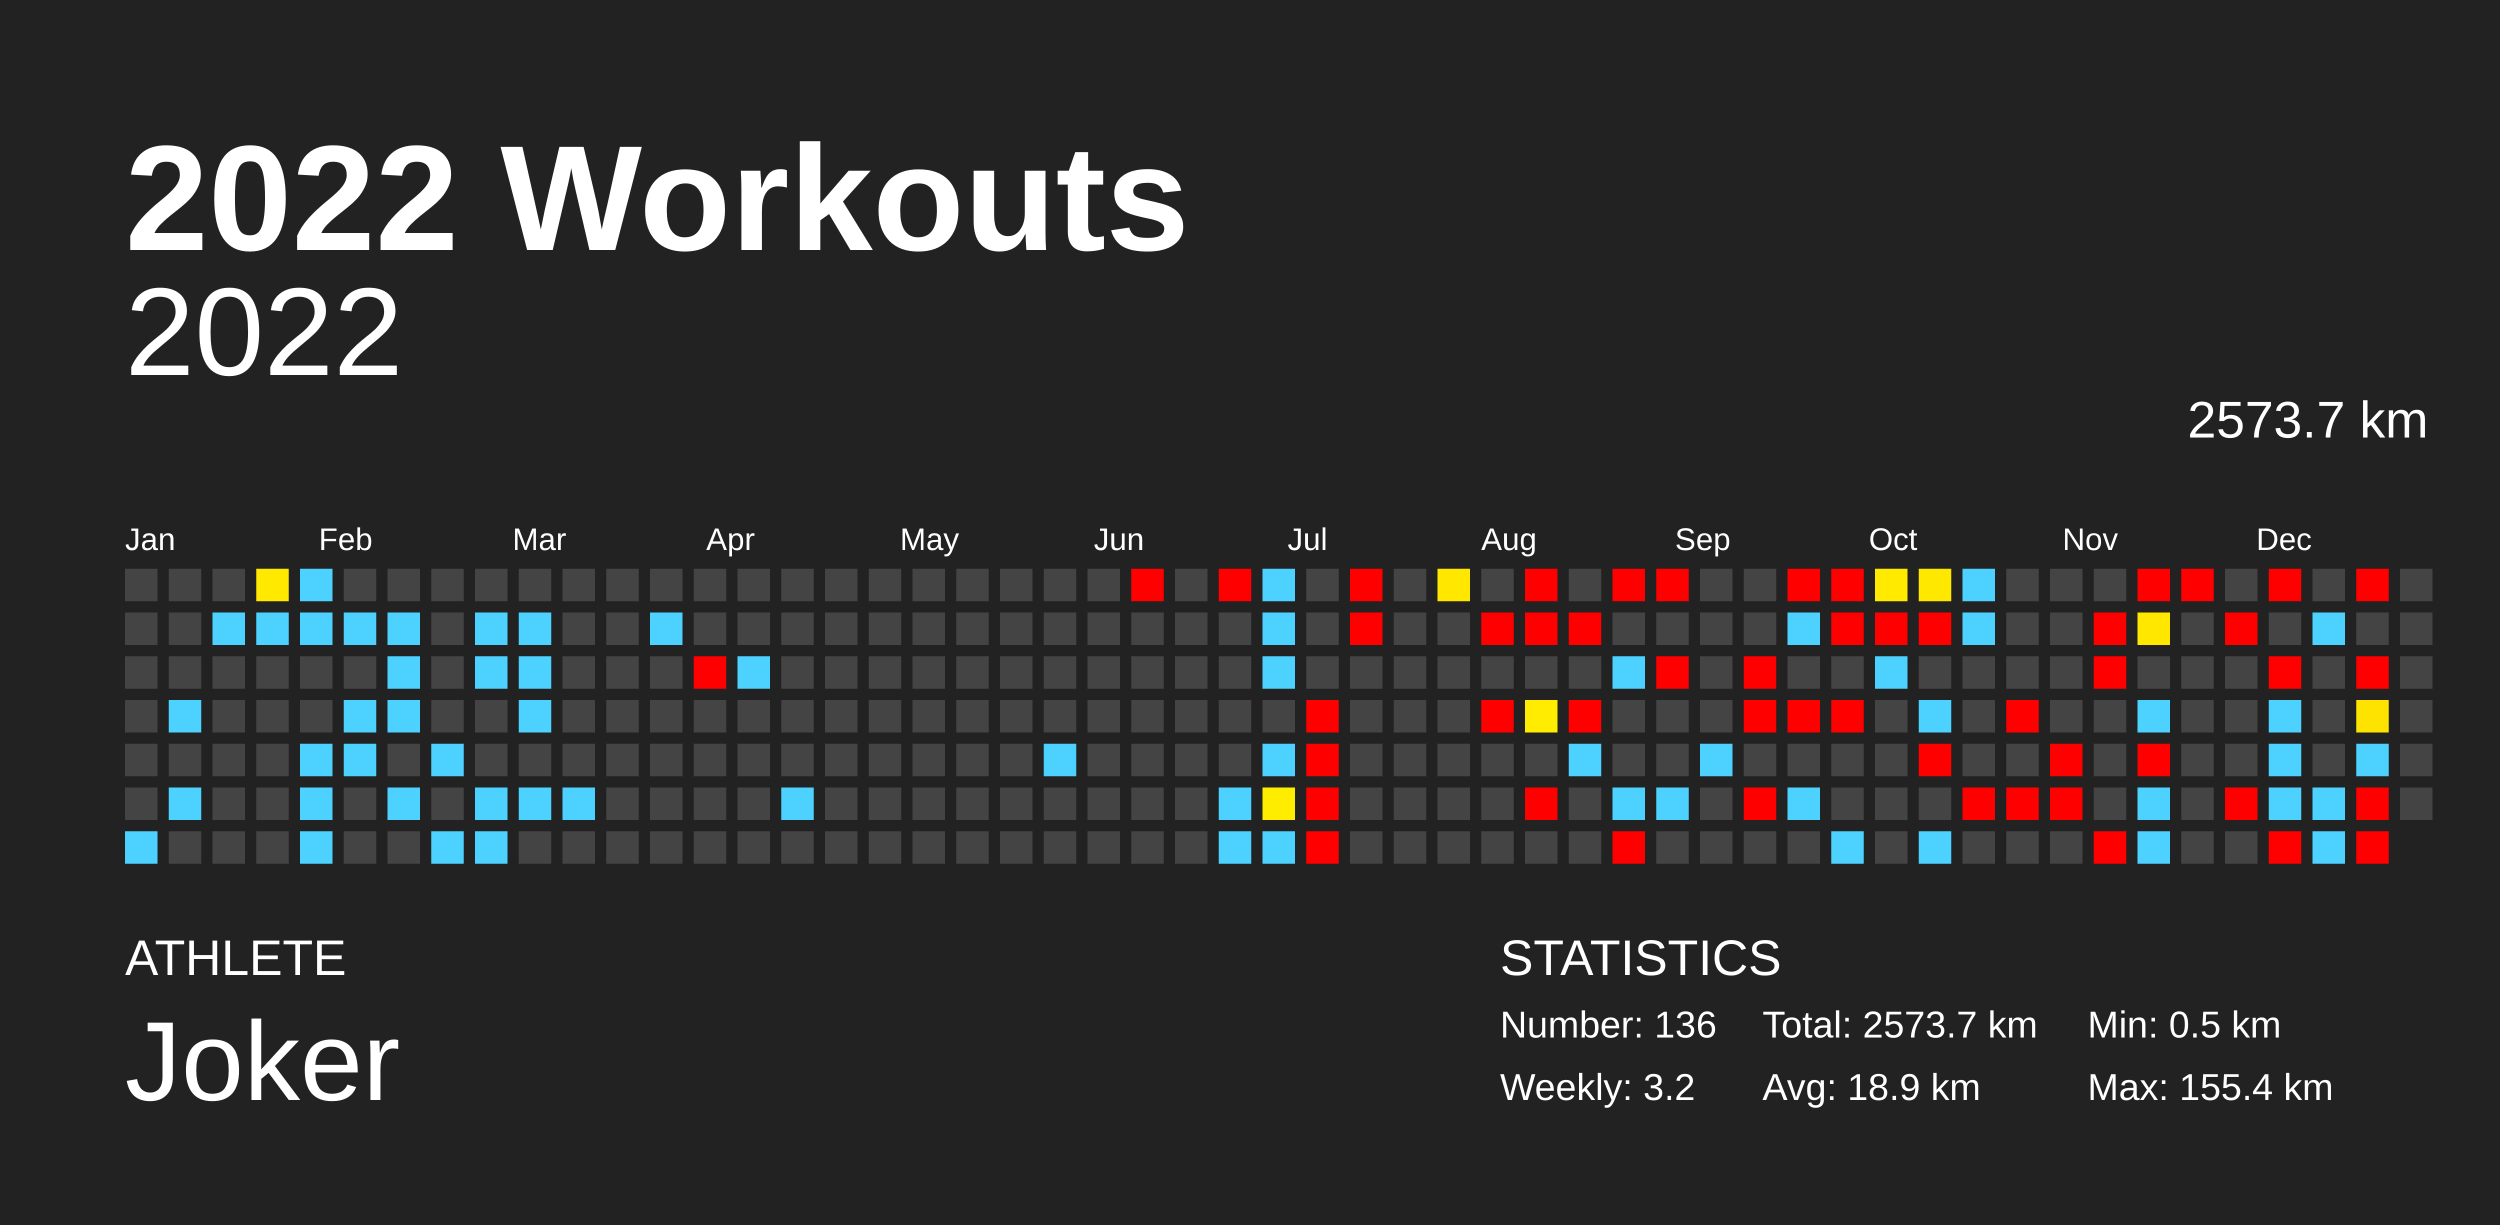
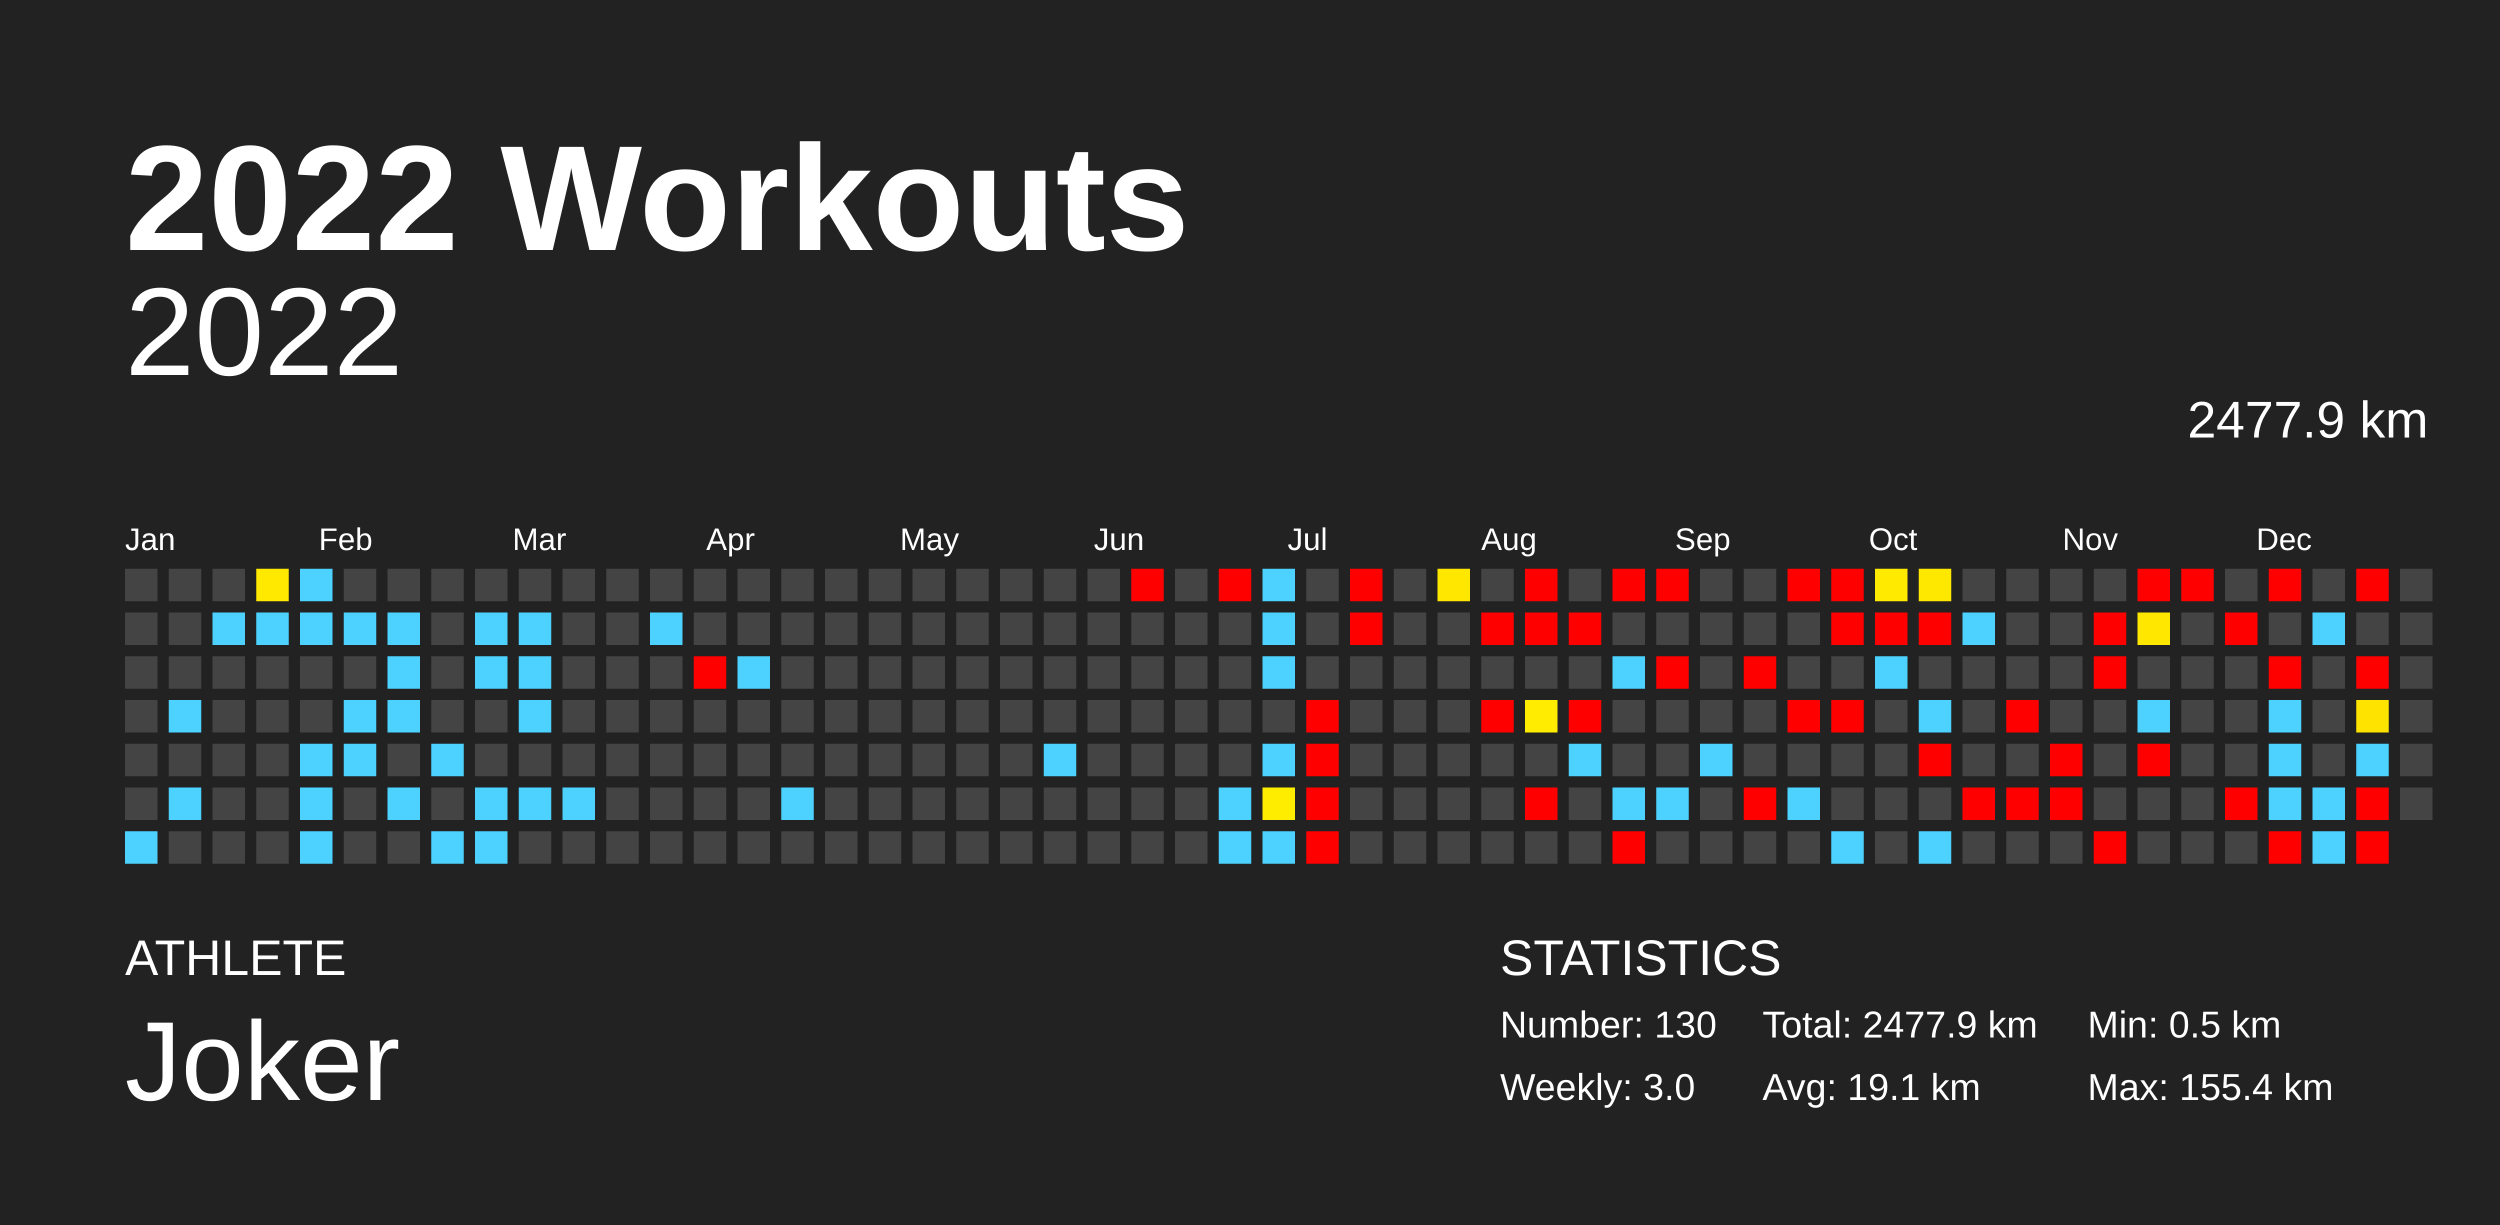
<svg xmlns="http://www.w3.org/2000/svg" baseProfile="full" height="98mm" version="1.1" viewBox="0,0,200,98" width="200mm">
  <defs />
  <rect fill="#222222" height="98" width="200" x="0" y="0" />
  <text fill="#FFFFFF" style="font-size:12px; font-family:Arial; font-weight:bold;" x="10" y="20">2022 Workouts</text>
  <text fill="#FFFFFF" style="font-size:4px; font-family:Arial" x="10" y="78">ATHLETE</text>
  <text fill="#FFFFFF" style="font-size:9px; font-family:Arial" x="10" y="88">Joker</text>
  <text fill="#FFFFFF" style="font-size:4px; font-family:Arial" x="120" y="78">STATISTICS</text>
-   <text fill="#FFFFFF" style="font-size:3px; font-family:Arial" x="120" y="83">Number: 136</text>
-   <text fill="#FFFFFF" style="font-size:3px; font-family:Arial" x="120" y="88">Weekly: 3.2</text>
-   <text fill="#FFFFFF" style="font-size:3px; font-family:Arial" x="141" y="83">Total: 2573.7 km</text>
-   <text fill="#FFFFFF" style="font-size:3px; font-family:Arial" x="141" y="88">Avg: 18.9 km</text>
+   <text fill="#FFFFFF" style="font-size:3px; font-family:Arial" x="120" y="83">Number: 130</text>
+   <text fill="#FFFFFF" style="font-size:3px; font-family:Arial" x="120" y="88">Weekly: 3.0</text>
+   <text fill="#FFFFFF" style="font-size:3px; font-family:Arial" x="141" y="83">Total: 2477.9 km</text>
+   <text fill="#FFFFFF" style="font-size:3px; font-family:Arial" x="141" y="88">Avg: 19.1 km</text>
  <text fill="#FFFFFF" style="font-size:3px; font-family:Arial" x="167" y="83">Min: 0.5 km</text>
  <text fill="#FFFFFF" style="font-size:3px; font-family:Arial" x="167" y="88">Max: 155.4 km</text>
  <text alignment-baseline="hanging" fill="#FFFFFF" style="font-size:10.0px; font-family:Arial;" x="10" y="30">2022</text>
-   <text alignment-baseline="hanging" fill="#FFFFFF" style="font-size:4.125px; font-family:Arial;" x="175" y="35">2573.7 km</text>
+   <text alignment-baseline="hanging" fill="#FFFFFF" style="font-size:4.125px; font-family:Arial;" x="175" y="35">2477.9 km</text>
  <text fill="#FFFFFF" style="font-size:2.5px; font-family:Arial" x="10.0" y="44">Jan</text>
  <text fill="#FFFFFF" style="font-size:2.5px; font-family:Arial" x="25.5" y="44">Feb</text>
  <text fill="#FFFFFF" style="font-size:2.5px; font-family:Arial" x="41.0" y="44">Mar</text>
  <text fill="#FFFFFF" style="font-size:2.5px; font-family:Arial" x="56.5" y="44">Apr</text>
  <text fill="#FFFFFF" style="font-size:2.5px; font-family:Arial" x="72.0" y="44">May</text>
  <text fill="#FFFFFF" style="font-size:2.5px; font-family:Arial" x="87.5" y="44">Jun</text>
  <text fill="#FFFFFF" style="font-size:2.5px; font-family:Arial" x="103.0" y="44">Jul</text>
  <text fill="#FFFFFF" style="font-size:2.5px; font-family:Arial" x="118.5" y="44">Aug</text>
  <text fill="#FFFFFF" style="font-size:2.5px; font-family:Arial" x="134.0" y="44">Sep</text>
  <text fill="#FFFFFF" style="font-size:2.5px; font-family:Arial" x="149.5" y="44">Oct</text>
  <text fill="#FFFFFF" style="font-size:2.5px; font-family:Arial" x="165.0" y="44">Nov</text>
  <text fill="#FFFFFF" style="font-size:2.5px; font-family:Arial" x="180.5" y="44">Dec</text>
  <rect fill="#444444" height="2.6" width="2.6" x="10.0" y="45.5" />
  <rect fill="#444444" height="2.6" width="2.6" x="10.0" y="49.0" />
  <rect fill="#444444" height="2.6" width="2.6" x="10.0" y="52.5" />
  <rect fill="#444444" height="2.6" width="2.6" x="10.0" y="56.0" />
  <rect fill="#444444" height="2.6" width="2.6" x="10.0" y="59.5" />
  <rect fill="#444444" height="2.6" width="2.6" x="10.0" y="63.0" />
  <rect fill="#4dd2ff" height="2.6" width="2.6" x="10.0" y="66.5" />
  <rect fill="#444444" height="2.6" width="2.6" x="13.5" y="45.5" />
  <rect fill="#444444" height="2.6" width="2.6" x="13.5" y="49.0" />
  <rect fill="#444444" height="2.6" width="2.6" x="13.5" y="52.5" />
  <rect fill="#4dd2ff" height="2.6" width="2.6" x="13.5" y="56.0" />
  <rect fill="#444444" height="2.6" width="2.6" x="13.5" y="59.5" />
  <rect fill="#4dd2ff" height="2.6" width="2.6" x="13.5" y="63.0" />
  <rect fill="#444444" height="2.6" width="2.6" x="13.5" y="66.5" />
  <rect fill="#444444" height="2.6" width="2.6" x="17.0" y="45.5" />
  <rect fill="#4dd2ff" height="2.6" width="2.6" x="17.0" y="49.0" />
  <rect fill="#444444" height="2.6" width="2.6" x="17.0" y="52.5" />
  <rect fill="#444444" height="2.6" width="2.6" x="17.0" y="56.0" />
  <rect fill="#444444" height="2.6" width="2.6" x="17.0" y="59.5" />
  <rect fill="#444444" height="2.6" width="2.6" x="17.0" y="63.0" />
  <rect fill="#444444" height="2.6" width="2.6" x="17.0" y="66.5" />
  <rect fill="#ffe900" height="2.6" width="2.6" x="20.5" y="45.5" />
  <rect fill="#4dd2ff" height="2.6" width="2.6" x="20.5" y="49.0" />
  <rect fill="#444444" height="2.6" width="2.6" x="20.5" y="52.5" />
  <rect fill="#444444" height="2.6" width="2.6" x="20.5" y="56.0" />
  <rect fill="#444444" height="2.6" width="2.6" x="20.5" y="59.5" />
  <rect fill="#444444" height="2.6" width="2.6" x="20.5" y="63.0" />
  <rect fill="#444444" height="2.6" width="2.6" x="20.5" y="66.5" />
  <rect fill="#4dd2ff" height="2.6" width="2.6" x="24.0" y="45.5" />
  <rect fill="#4dd2ff" height="2.6" width="2.6" x="24.0" y="49.0" />
  <rect fill="#444444" height="2.6" width="2.6" x="24.0" y="52.5" />
  <rect fill="#444444" height="2.6" width="2.6" x="24.0" y="56.0" />
  <rect fill="#4dd2ff" height="2.6" width="2.6" x="24.0" y="59.5" />
  <rect fill="#4dd2ff" height="2.6" width="2.6" x="24.0" y="63.0" />
  <rect fill="#4dd2ff" height="2.6" width="2.6" x="24.0" y="66.5" />
  <rect fill="#444444" height="2.6" width="2.6" x="27.5" y="45.5" />
  <rect fill="#4dd2ff" height="2.6" width="2.6" x="27.5" y="49.0" />
  <rect fill="#444444" height="2.6" width="2.6" x="27.5" y="52.5" />
  <rect fill="#4dd2ff" height="2.6" width="2.6" x="27.5" y="56.0" />
  <rect fill="#4dd2ff" height="2.6" width="2.6" x="27.5" y="59.5" />
  <rect fill="#444444" height="2.6" width="2.6" x="27.5" y="63.0" />
  <rect fill="#444444" height="2.6" width="2.6" x="27.5" y="66.5" />
  <rect fill="#444444" height="2.6" width="2.6" x="31.0" y="45.5" />
  <rect fill="#4dd2ff" height="2.6" width="2.6" x="31.0" y="49.0" />
  <rect fill="#4dd2ff" height="2.6" width="2.6" x="31.0" y="52.5" />
  <rect fill="#4dd2ff" height="2.6" width="2.6" x="31.0" y="56.0" />
  <rect fill="#444444" height="2.6" width="2.6" x="31.0" y="59.5" />
  <rect fill="#4dd2ff" height="2.6" width="2.6" x="31.0" y="63.0" />
  <rect fill="#444444" height="2.6" width="2.6" x="31.0" y="66.5" />
  <rect fill="#444444" height="2.6" width="2.6" x="34.5" y="45.5" />
  <rect fill="#444444" height="2.6" width="2.6" x="34.5" y="49.0" />
  <rect fill="#444444" height="2.6" width="2.6" x="34.5" y="52.5" />
  <rect fill="#444444" height="2.6" width="2.6" x="34.5" y="56.0" />
  <rect fill="#4dd2ff" height="2.6" width="2.6" x="34.5" y="59.5" />
  <rect fill="#444444" height="2.6" width="2.6" x="34.5" y="63.0" />
  <rect fill="#4dd2ff" height="2.6" width="2.6" x="34.5" y="66.5" />
  <rect fill="#444444" height="2.6" width="2.6" x="38.0" y="45.5" />
  <rect fill="#4dd2ff" height="2.6" width="2.6" x="38.0" y="49.0" />
  <rect fill="#4dd2ff" height="2.6" width="2.6" x="38.0" y="52.5" />
  <rect fill="#444444" height="2.6" width="2.6" x="38.0" y="56.0" />
  <rect fill="#444444" height="2.6" width="2.6" x="38.0" y="59.5" />
  <rect fill="#4dd2ff" height="2.6" width="2.6" x="38.0" y="63.0" />
  <rect fill="#4dd2ff" height="2.6" width="2.6" x="38.0" y="66.5" />
  <rect fill="#444444" height="2.6" width="2.6" x="41.5" y="45.5" />
  <rect fill="#4dd2ff" height="2.6" width="2.6" x="41.5" y="49.0" />
  <rect fill="#4dd2ff" height="2.6" width="2.6" x="41.5" y="52.5" />
  <rect fill="#4dd2ff" height="2.6" width="2.6" x="41.5" y="56.0" />
  <rect fill="#444444" height="2.6" width="2.6" x="41.5" y="59.5" />
  <rect fill="#4dd2ff" height="2.6" width="2.6" x="41.5" y="63.0" />
  <rect fill="#444444" height="2.6" width="2.6" x="41.5" y="66.5" />
  <rect fill="#444444" height="2.6" width="2.6" x="45.0" y="45.5" />
  <rect fill="#444444" height="2.6" width="2.6" x="45.0" y="49.0" />
  <rect fill="#444444" height="2.6" width="2.6" x="45.0" y="52.5" />
  <rect fill="#444444" height="2.6" width="2.6" x="45.0" y="56.0" />
  <rect fill="#444444" height="2.6" width="2.6" x="45.0" y="59.5" />
  <rect fill="#4dd2ff" height="2.6" width="2.6" x="45.0" y="63.0" />
  <rect fill="#444444" height="2.6" width="2.6" x="45.0" y="66.5" />
  <rect fill="#444444" height="2.6" width="2.6" x="48.5" y="45.5" />
  <rect fill="#444444" height="2.6" width="2.6" x="48.5" y="49.0" />
  <rect fill="#444444" height="2.6" width="2.6" x="48.5" y="52.5" />
  <rect fill="#444444" height="2.6" width="2.6" x="48.5" y="56.0" />
  <rect fill="#444444" height="2.6" width="2.6" x="48.5" y="59.5" />
  <rect fill="#444444" height="2.6" width="2.6" x="48.5" y="63.0" />
  <rect fill="#444444" height="2.6" width="2.6" x="48.5" y="66.5" />
  <rect fill="#444444" height="2.6" width="2.6" x="52.0" y="45.5" />
  <rect fill="#4dd2ff" height="2.6" width="2.6" x="52.0" y="49.0" />
  <rect fill="#444444" height="2.6" width="2.6" x="52.0" y="52.5" />
  <rect fill="#444444" height="2.6" width="2.6" x="52.0" y="56.0" />
  <rect fill="#444444" height="2.6" width="2.6" x="52.0" y="59.5" />
  <rect fill="#444444" height="2.6" width="2.6" x="52.0" y="63.0" />
  <rect fill="#444444" height="2.6" width="2.6" x="52.0" y="66.5" />
  <rect fill="#444444" height="2.6" width="2.6" x="55.5" y="45.5" />
  <rect fill="#444444" height="2.6" width="2.6" x="55.5" y="49.0" />
  <rect fill="red" height="2.6" width="2.6" x="55.5" y="52.5" />
  <rect fill="#444444" height="2.6" width="2.6" x="55.5" y="56.0" />
  <rect fill="#444444" height="2.6" width="2.6" x="55.5" y="59.5" />
  <rect fill="#444444" height="2.6" width="2.6" x="55.5" y="63.0" />
  <rect fill="#444444" height="2.6" width="2.6" x="55.5" y="66.5" />
  <rect fill="#444444" height="2.6" width="2.6" x="59.0" y="45.5" />
  <rect fill="#444444" height="2.6" width="2.6" x="59.0" y="49.0" />
  <rect fill="#4dd2ff" height="2.6" width="2.6" x="59.0" y="52.5" />
  <rect fill="#444444" height="2.6" width="2.6" x="59.0" y="56.0" />
  <rect fill="#444444" height="2.6" width="2.6" x="59.0" y="59.5" />
  <rect fill="#444444" height="2.6" width="2.6" x="59.0" y="63.0" />
  <rect fill="#444444" height="2.6" width="2.6" x="59.0" y="66.5" />
  <rect fill="#444444" height="2.6" width="2.6" x="62.5" y="45.5" />
  <rect fill="#444444" height="2.6" width="2.6" x="62.5" y="49.0" />
  <rect fill="#444444" height="2.6" width="2.6" x="62.5" y="52.5" />
  <rect fill="#444444" height="2.6" width="2.6" x="62.5" y="56.0" />
  <rect fill="#444444" height="2.6" width="2.6" x="62.5" y="59.5" />
  <rect fill="#4dd2ff" height="2.6" width="2.6" x="62.5" y="63.0" />
  <rect fill="#444444" height="2.6" width="2.6" x="62.5" y="66.5" />
  <rect fill="#444444" height="2.6" width="2.6" x="66.0" y="45.5" />
  <rect fill="#444444" height="2.6" width="2.6" x="66.0" y="49.0" />
  <rect fill="#444444" height="2.6" width="2.6" x="66.0" y="52.5" />
  <rect fill="#444444" height="2.6" width="2.6" x="66.0" y="56.0" />
  <rect fill="#444444" height="2.6" width="2.6" x="66.0" y="59.5" />
  <rect fill="#444444" height="2.6" width="2.6" x="66.0" y="63.0" />
  <rect fill="#444444" height="2.6" width="2.6" x="66.0" y="66.5" />
  <rect fill="#444444" height="2.6" width="2.6" x="69.5" y="45.5" />
  <rect fill="#444444" height="2.6" width="2.6" x="69.5" y="49.0" />
  <rect fill="#444444" height="2.6" width="2.6" x="69.5" y="52.5" />
  <rect fill="#444444" height="2.6" width="2.6" x="69.5" y="56.0" />
  <rect fill="#444444" height="2.6" width="2.6" x="69.5" y="59.5" />
  <rect fill="#444444" height="2.6" width="2.6" x="69.5" y="63.0" />
  <rect fill="#444444" height="2.6" width="2.6" x="69.5" y="66.5" />
  <rect fill="#444444" height="2.6" width="2.6" x="73.0" y="45.5" />
  <rect fill="#444444" height="2.6" width="2.6" x="73.0" y="49.0" />
  <rect fill="#444444" height="2.6" width="2.6" x="73.0" y="52.5" />
  <rect fill="#444444" height="2.6" width="2.6" x="73.0" y="56.0" />
  <rect fill="#444444" height="2.6" width="2.6" x="73.0" y="59.5" />
  <rect fill="#444444" height="2.6" width="2.6" x="73.0" y="63.0" />
  <rect fill="#444444" height="2.6" width="2.6" x="73.0" y="66.5" />
  <rect fill="#444444" height="2.6" width="2.6" x="76.5" y="45.5" />
  <rect fill="#444444" height="2.6" width="2.6" x="76.5" y="49.0" />
  <rect fill="#444444" height="2.6" width="2.6" x="76.5" y="52.5" />
  <rect fill="#444444" height="2.6" width="2.6" x="76.5" y="56.0" />
  <rect fill="#444444" height="2.6" width="2.6" x="76.5" y="59.5" />
  <rect fill="#444444" height="2.6" width="2.6" x="76.5" y="63.0" />
  <rect fill="#444444" height="2.6" width="2.6" x="76.5" y="66.5" />
  <rect fill="#444444" height="2.6" width="2.6" x="80.0" y="45.5" />
  <rect fill="#444444" height="2.6" width="2.6" x="80.0" y="49.0" />
  <rect fill="#444444" height="2.6" width="2.6" x="80.0" y="52.5" />
  <rect fill="#444444" height="2.6" width="2.6" x="80.0" y="56.0" />
  <rect fill="#444444" height="2.6" width="2.6" x="80.0" y="59.5" />
  <rect fill="#444444" height="2.6" width="2.6" x="80.0" y="63.0" />
  <rect fill="#444444" height="2.6" width="2.6" x="80.0" y="66.5" />
  <rect fill="#444444" height="2.6" width="2.6" x="83.5" y="45.5" />
  <rect fill="#444444" height="2.6" width="2.6" x="83.5" y="49.0" />
  <rect fill="#444444" height="2.6" width="2.6" x="83.5" y="52.5" />
  <rect fill="#444444" height="2.6" width="2.6" x="83.5" y="56.0" />
  <rect fill="#4dd2ff" height="2.6" width="2.6" x="83.5" y="59.5" />
  <rect fill="#444444" height="2.6" width="2.6" x="83.5" y="63.0" />
  <rect fill="#444444" height="2.6" width="2.6" x="83.5" y="66.5" />
  <rect fill="#444444" height="2.6" width="2.6" x="87.0" y="45.5" />
  <rect fill="#444444" height="2.6" width="2.6" x="87.0" y="49.0" />
  <rect fill="#444444" height="2.6" width="2.6" x="87.0" y="52.5" />
  <rect fill="#444444" height="2.6" width="2.6" x="87.0" y="56.0" />
  <rect fill="#444444" height="2.6" width="2.6" x="87.0" y="59.5" />
  <rect fill="#444444" height="2.6" width="2.6" x="87.0" y="63.0" />
  <rect fill="#444444" height="2.6" width="2.6" x="87.0" y="66.5" />
  <rect fill="red" height="2.6" width="2.6" x="90.5" y="45.5" />
  <rect fill="#444444" height="2.6" width="2.6" x="90.5" y="49.0" />
  <rect fill="#444444" height="2.6" width="2.6" x="90.5" y="52.5" />
  <rect fill="#444444" height="2.6" width="2.6" x="90.5" y="56.0" />
  <rect fill="#444444" height="2.6" width="2.6" x="90.5" y="59.5" />
  <rect fill="#444444" height="2.6" width="2.6" x="90.5" y="63.0" />
  <rect fill="#444444" height="2.6" width="2.6" x="90.5" y="66.5" />
  <rect fill="#444444" height="2.6" width="2.6" x="94.0" y="45.5" />
  <rect fill="#444444" height="2.6" width="2.6" x="94.0" y="49.0" />
  <rect fill="#444444" height="2.6" width="2.6" x="94.0" y="52.5" />
  <rect fill="#444444" height="2.6" width="2.6" x="94.0" y="56.0" />
  <rect fill="#444444" height="2.6" width="2.6" x="94.0" y="59.5" />
  <rect fill="#444444" height="2.6" width="2.6" x="94.0" y="63.0" />
  <rect fill="#444444" height="2.6" width="2.6" x="94.0" y="66.5" />
  <rect fill="red" height="2.6" width="2.6" x="97.5" y="45.5" />
  <rect fill="#444444" height="2.6" width="2.6" x="97.5" y="49.0" />
  <rect fill="#444444" height="2.6" width="2.6" x="97.5" y="52.5" />
  <rect fill="#444444" height="2.6" width="2.6" x="97.5" y="56.0" />
  <rect fill="#444444" height="2.6" width="2.6" x="97.5" y="59.5" />
  <rect fill="#4dd2ff" height="2.6" width="2.6" x="97.5" y="63.0" />
  <rect fill="#4dd2ff" height="2.6" width="2.6" x="97.5" y="66.5" />
  <rect fill="#4dd2ff" height="2.6" width="2.6" x="101.0" y="45.5" />
  <rect fill="#4dd2ff" height="2.6" width="2.6" x="101.0" y="49.0" />
  <rect fill="#4dd2ff" height="2.6" width="2.6" x="101.0" y="52.5" />
  <rect fill="#444444" height="2.6" width="2.6" x="101.0" y="56.0" />
  <rect fill="#4dd2ff" height="2.6" width="2.6" x="101.0" y="59.5" />
  <rect fill="#ffed00" height="2.6" width="2.6" x="101.0" y="63.0" />
  <rect fill="#4dd2ff" height="2.6" width="2.6" x="101.0" y="66.5" />
  <rect fill="#444444" height="2.6" width="2.6" x="104.5" y="45.5" />
  <rect fill="#444444" height="2.6" width="2.6" x="104.5" y="49.0" />
  <rect fill="#444444" height="2.6" width="2.6" x="104.5" y="52.5" />
  <rect fill="red" height="2.6" width="2.6" x="104.5" y="56.0" />
  <rect fill="red" height="2.6" width="2.6" x="104.5" y="59.5" />
  <rect fill="red" height="2.6" width="2.6" x="104.5" y="63.0" />
  <rect fill="red" height="2.6" width="2.6" x="104.5" y="66.5" />
  <rect fill="red" height="2.6" width="2.6" x="108.0" y="45.5" />
  <rect fill="red" height="2.6" width="2.6" x="108.0" y="49.0" />
  <rect fill="#444444" height="2.6" width="2.6" x="108.0" y="52.5" />
  <rect fill="#444444" height="2.6" width="2.6" x="108.0" y="56.0" />
  <rect fill="#444444" height="2.6" width="2.6" x="108.0" y="59.5" />
  <rect fill="#444444" height="2.6" width="2.6" x="108.0" y="63.0" />
  <rect fill="#444444" height="2.6" width="2.6" x="108.0" y="66.5" />
  <rect fill="#444444" height="2.6" width="2.6" x="111.5" y="45.5" />
  <rect fill="#444444" height="2.6" width="2.6" x="111.5" y="49.0" />
  <rect fill="#444444" height="2.6" width="2.6" x="111.5" y="52.5" />
  <rect fill="#444444" height="2.6" width="2.6" x="111.5" y="56.0" />
  <rect fill="#444444" height="2.6" width="2.6" x="111.5" y="59.5" />
  <rect fill="#444444" height="2.6" width="2.6" x="111.5" y="63.0" />
  <rect fill="#444444" height="2.6" width="2.6" x="111.5" y="66.5" />
  <rect fill="#ffe700" height="2.6" width="2.6" x="115.0" y="45.5" />
  <rect fill="#444444" height="2.6" width="2.6" x="115.0" y="49.0" />
  <rect fill="#444444" height="2.6" width="2.6" x="115.0" y="52.5" />
  <rect fill="#444444" height="2.6" width="2.6" x="115.0" y="56.0" />
  <rect fill="#444444" height="2.6" width="2.6" x="115.0" y="59.5" />
  <rect fill="#444444" height="2.6" width="2.6" x="115.0" y="63.0" />
  <rect fill="#444444" height="2.6" width="2.6" x="115.0" y="66.5" />
  <rect fill="#444444" height="2.6" width="2.6" x="118.5" y="45.5" />
  <rect fill="red" height="2.6" width="2.6" x="118.5" y="49.0" />
  <rect fill="#444444" height="2.6" width="2.6" x="118.5" y="52.5" />
  <rect fill="red" height="2.6" width="2.6" x="118.5" y="56.0" />
  <rect fill="#444444" height="2.6" width="2.6" x="118.5" y="59.5" />
  <rect fill="#444444" height="2.6" width="2.6" x="118.5" y="63.0" />
  <rect fill="#444444" height="2.6" width="2.6" x="118.5" y="66.5" />
  <rect fill="red" height="2.6" width="2.6" x="122.0" y="45.5" />
  <rect fill="red" height="2.6" width="2.6" x="122.0" y="49.0" />
  <rect fill="#444444" height="2.6" width="2.6" x="122.0" y="52.5" />
  <rect fill="#ffec00" height="2.6" width="2.6" x="122.0" y="56.0" />
  <rect fill="#444444" height="2.6" width="2.6" x="122.0" y="59.5" />
  <rect fill="red" height="2.6" width="2.6" x="122.0" y="63.0" />
  <rect fill="#444444" height="2.6" width="2.6" x="122.0" y="66.5" />
  <rect fill="#444444" height="2.6" width="2.6" x="125.5" y="45.5" />
  <rect fill="red" height="2.6" width="2.6" x="125.5" y="49.0" />
  <rect fill="#444444" height="2.6" width="2.6" x="125.5" y="52.5" />
  <rect fill="red" height="2.6" width="2.6" x="125.5" y="56.0" />
  <rect fill="#4dd2ff" height="2.6" width="2.6" x="125.5" y="59.5" />
  <rect fill="#444444" height="2.6" width="2.6" x="125.5" y="63.0" />
  <rect fill="#444444" height="2.6" width="2.6" x="125.5" y="66.5" />
  <rect fill="red" height="2.6" width="2.6" x="129.0" y="45.5" />
  <rect fill="#444444" height="2.6" width="2.6" x="129.0" y="49.0" />
  <rect fill="#4dd2ff" height="2.6" width="2.6" x="129.0" y="52.5" />
  <rect fill="#444444" height="2.6" width="2.6" x="129.0" y="56.0" />
  <rect fill="#444444" height="2.6" width="2.6" x="129.0" y="59.5" />
  <rect fill="#4dd2ff" height="2.6" width="2.6" x="129.0" y="63.0" />
  <rect fill="red" height="2.6" width="2.6" x="129.0" y="66.5" />
  <rect fill="red" height="2.6" width="2.6" x="132.5" y="45.5" />
  <rect fill="#444444" height="2.6" width="2.6" x="132.5" y="49.0" />
  <rect fill="red" height="2.6" width="2.6" x="132.5" y="52.5" />
  <rect fill="#444444" height="2.6" width="2.6" x="132.5" y="56.0" />
  <rect fill="#444444" height="2.6" width="2.6" x="132.5" y="59.5" />
  <rect fill="#4dd2ff" height="2.6" width="2.6" x="132.5" y="63.0" />
  <rect fill="#444444" height="2.6" width="2.6" x="132.5" y="66.5" />
  <rect fill="#444444" height="2.6" width="2.6" x="136.0" y="45.5" />
  <rect fill="#444444" height="2.6" width="2.6" x="136.0" y="49.0" />
  <rect fill="#444444" height="2.6" width="2.6" x="136.0" y="52.5" />
  <rect fill="#444444" height="2.6" width="2.6" x="136.0" y="56.0" />
  <rect fill="#4dd2ff" height="2.6" width="2.6" x="136.0" y="59.5" />
  <rect fill="#444444" height="2.6" width="2.6" x="136.0" y="63.0" />
  <rect fill="#444444" height="2.6" width="2.6" x="136.0" y="66.5" />
  <rect fill="#444444" height="2.6" width="2.6" x="139.5" y="45.5" />
  <rect fill="#444444" height="2.6" width="2.6" x="139.5" y="49.0" />
  <rect fill="red" height="2.6" width="2.6" x="139.5" y="52.5" />
-   <rect fill="red" height="2.6" width="2.6" x="139.5" y="56.0" />
+   <rect fill="#444444" height="2.6" width="2.6" x="139.5" y="56.0" />
  <rect fill="#444444" height="2.6" width="2.6" x="139.5" y="59.5" />
  <rect fill="red" height="2.6" width="2.6" x="139.5" y="63.0" />
  <rect fill="#444444" height="2.6" width="2.6" x="139.5" y="66.5" />
  <rect fill="red" height="2.6" width="2.6" x="143.0" y="45.5" />
-   <rect fill="#4dd2ff" height="2.6" width="2.6" x="143.0" y="49.0" />
+   <rect fill="#444444" height="2.6" width="2.6" x="143.0" y="49.0" />
  <rect fill="#444444" height="2.6" width="2.6" x="143.0" y="52.5" />
  <rect fill="red" height="2.6" width="2.6" x="143.0" y="56.0" />
  <rect fill="#444444" height="2.6" width="2.6" x="143.0" y="59.5" />
  <rect fill="#4dd2ff" height="2.6" width="2.6" x="143.0" y="63.0" />
  <rect fill="#444444" height="2.6" width="2.6" x="143.0" y="66.5" />
  <rect fill="red" height="2.6" width="2.6" x="146.5" y="45.5" />
  <rect fill="red" height="2.6" width="2.6" x="146.5" y="49.0" />
  <rect fill="#444444" height="2.6" width="2.6" x="146.5" y="52.5" />
  <rect fill="red" height="2.6" width="2.6" x="146.5" y="56.0" />
  <rect fill="#444444" height="2.6" width="2.6" x="146.5" y="59.5" />
  <rect fill="#444444" height="2.6" width="2.6" x="146.5" y="63.0" />
  <rect fill="#4dd2ff" height="2.6" width="2.6" x="146.5" y="66.5" />
  <rect fill="#ffea00" height="2.6" width="2.6" x="150.0" y="45.5" />
  <rect fill="red" height="2.6" width="2.6" x="150.0" y="49.0" />
  <rect fill="#4dd2ff" height="2.6" width="2.6" x="150.0" y="52.5" />
  <rect fill="#444444" height="2.6" width="2.6" x="150.0" y="56.0" />
  <rect fill="#444444" height="2.6" width="2.6" x="150.0" y="59.5" />
  <rect fill="#444444" height="2.6" width="2.6" x="150.0" y="63.0" />
  <rect fill="#444444" height="2.6" width="2.6" x="150.0" y="66.5" />
  <rect fill="#ffe800" height="2.6" width="2.6" x="153.5" y="45.5" />
  <rect fill="red" height="2.6" width="2.6" x="153.5" y="49.0" />
  <rect fill="#444444" height="2.6" width="2.6" x="153.5" y="52.5" />
  <rect fill="#4dd2ff" height="2.6" width="2.6" x="153.5" y="56.0" />
  <rect fill="red" height="2.6" width="2.6" x="153.5" y="59.5" />
  <rect fill="#444444" height="2.6" width="2.6" x="153.5" y="63.0" />
  <rect fill="#4dd2ff" height="2.6" width="2.6" x="153.5" y="66.5" />
-   <rect fill="#4dd2ff" height="2.6" width="2.6" x="157.0" y="45.5" />
+   <rect fill="#444444" height="2.6" width="2.6" x="157.0" y="45.5" />
  <rect fill="#4dd2ff" height="2.6" width="2.6" x="157.0" y="49.0" />
  <rect fill="#444444" height="2.6" width="2.6" x="157.0" y="52.5" />
  <rect fill="#444444" height="2.6" width="2.6" x="157.0" y="56.0" />
  <rect fill="#444444" height="2.6" width="2.6" x="157.0" y="59.5" />
  <rect fill="red" height="2.6" width="2.6" x="157.0" y="63.0" />
  <rect fill="#444444" height="2.6" width="2.6" x="157.0" y="66.5" />
  <rect fill="#444444" height="2.6" width="2.6" x="160.5" y="45.5" />
  <rect fill="#444444" height="2.6" width="2.6" x="160.5" y="49.0" />
  <rect fill="#444444" height="2.6" width="2.6" x="160.5" y="52.5" />
  <rect fill="red" height="2.6" width="2.6" x="160.5" y="56.0" />
  <rect fill="#444444" height="2.6" width="2.6" x="160.5" y="59.5" />
  <rect fill="red" height="2.6" width="2.6" x="160.5" y="63.0" />
  <rect fill="#444444" height="2.6" width="2.6" x="160.5" y="66.5" />
  <rect fill="#444444" height="2.6" width="2.6" x="164.0" y="45.5" />
  <rect fill="#444444" height="2.6" width="2.6" x="164.0" y="49.0" />
  <rect fill="#444444" height="2.6" width="2.6" x="164.0" y="52.5" />
  <rect fill="#444444" height="2.6" width="2.6" x="164.0" y="56.0" />
  <rect fill="red" height="2.6" width="2.6" x="164.0" y="59.5" />
  <rect fill="red" height="2.6" width="2.6" x="164.0" y="63.0" />
  <rect fill="#444444" height="2.6" width="2.6" x="164.0" y="66.5" />
  <rect fill="#444444" height="2.6" width="2.6" x="167.5" y="45.5" />
  <rect fill="red" height="2.6" width="2.6" x="167.5" y="49.0" />
  <rect fill="red" height="2.6" width="2.6" x="167.5" y="52.5" />
  <rect fill="#444444" height="2.6" width="2.6" x="167.5" y="56.0" />
  <rect fill="#444444" height="2.6" width="2.6" x="167.5" y="59.5" />
  <rect fill="#444444" height="2.6" width="2.6" x="167.5" y="63.0" />
  <rect fill="red" height="2.6" width="2.6" x="167.5" y="66.5" />
  <rect fill="red" height="2.6" width="2.6" x="171.0" y="45.5" />
  <rect fill="#ffe700" height="2.6" width="2.6" x="171.0" y="49.0" />
  <rect fill="#444444" height="2.6" width="2.6" x="171.0" y="52.5" />
  <rect fill="#4dd2ff" height="2.6" width="2.6" x="171.0" y="56.0" />
  <rect fill="red" height="2.6" width="2.6" x="171.0" y="59.5" />
-   <rect fill="#4dd2ff" height="2.6" width="2.6" x="171.0" y="63.0" />
-   <rect fill="#4dd2ff" height="2.6" width="2.6" x="171.0" y="66.5" />
+   <rect fill="#444444" height="2.6" width="2.6" x="171.0" y="63.0" />
+   <rect fill="#444444" height="2.6" width="2.6" x="171.0" y="66.5" />
  <rect fill="red" height="2.6" width="2.6" x="174.5" y="45.5" />
  <rect fill="#444444" height="2.6" width="2.6" x="174.5" y="49.0" />
  <rect fill="#444444" height="2.6" width="2.6" x="174.5" y="52.5" />
  <rect fill="#444444" height="2.6" width="2.6" x="174.5" y="56.0" />
  <rect fill="#444444" height="2.6" width="2.6" x="174.5" y="59.5" />
  <rect fill="#444444" height="2.6" width="2.6" x="174.5" y="63.0" />
  <rect fill="#444444" height="2.6" width="2.6" x="174.5" y="66.5" />
  <rect fill="#444444" height="2.6" width="2.6" x="178.0" y="45.5" />
  <rect fill="red" height="2.6" width="2.6" x="178.0" y="49.0" />
  <rect fill="#444444" height="2.6" width="2.6" x="178.0" y="52.5" />
  <rect fill="#444444" height="2.6" width="2.6" x="178.0" y="56.0" />
  <rect fill="#444444" height="2.6" width="2.6" x="178.0" y="59.5" />
  <rect fill="red" height="2.6" width="2.6" x="178.0" y="63.0" />
  <rect fill="#444444" height="2.6" width="2.6" x="178.0" y="66.5" />
  <rect fill="red" height="2.6" width="2.6" x="181.5" y="45.5" />
  <rect fill="#444444" height="2.6" width="2.6" x="181.5" y="49.0" />
  <rect fill="red" height="2.6" width="2.6" x="181.5" y="52.5" />
  <rect fill="#4dd2ff" height="2.6" width="2.6" x="181.5" y="56.0" />
  <rect fill="#4dd2ff" height="2.6" width="2.6" x="181.5" y="59.5" />
  <rect fill="#4dd2ff" height="2.6" width="2.6" x="181.5" y="63.0" />
  <rect fill="red" height="2.6" width="2.6" x="181.5" y="66.5" />
  <rect fill="#444444" height="2.6" width="2.6" x="185.0" y="45.5" />
  <rect fill="#4dd2ff" height="2.6" width="2.6" x="185.0" y="49.0" />
  <rect fill="#444444" height="2.6" width="2.6" x="185.0" y="52.5" />
  <rect fill="#444444" height="2.6" width="2.6" x="185.0" y="56.0" />
  <rect fill="#444444" height="2.6" width="2.6" x="185.0" y="59.5" />
  <rect fill="#4dd2ff" height="2.6" width="2.6" x="185.0" y="63.0" />
  <rect fill="#4dd2ff" height="2.6" width="2.6" x="185.0" y="66.5" />
  <rect fill="red" height="2.6" width="2.6" x="188.5" y="45.5" />
  <rect fill="#444444" height="2.6" width="2.6" x="188.5" y="49.0" />
  <rect fill="red" height="2.6" width="2.6" x="188.5" y="52.5" />
  <rect fill="#ffe300" height="2.6" width="2.6" x="188.5" y="56.0" />
  <rect fill="#4dd2ff" height="2.6" width="2.6" x="188.5" y="59.5" />
  <rect fill="red" height="2.6" width="2.6" x="188.5" y="63.0" />
  <rect fill="red" height="2.6" width="2.6" x="188.5" y="66.5" />
  <rect fill="#444444" height="2.6" width="2.6" x="192.0" y="45.5" />
  <rect fill="#444444" height="2.6" width="2.6" x="192.0" y="49.0" />
  <rect fill="#444444" height="2.6" width="2.6" x="192.0" y="52.5" />
  <rect fill="#444444" height="2.6" width="2.6" x="192.0" y="56.0" />
  <rect fill="#444444" height="2.6" width="2.6" x="192.0" y="59.5" />
  <rect fill="#444444" height="2.6" width="2.6" x="192.0" y="63.0" />
</svg>
